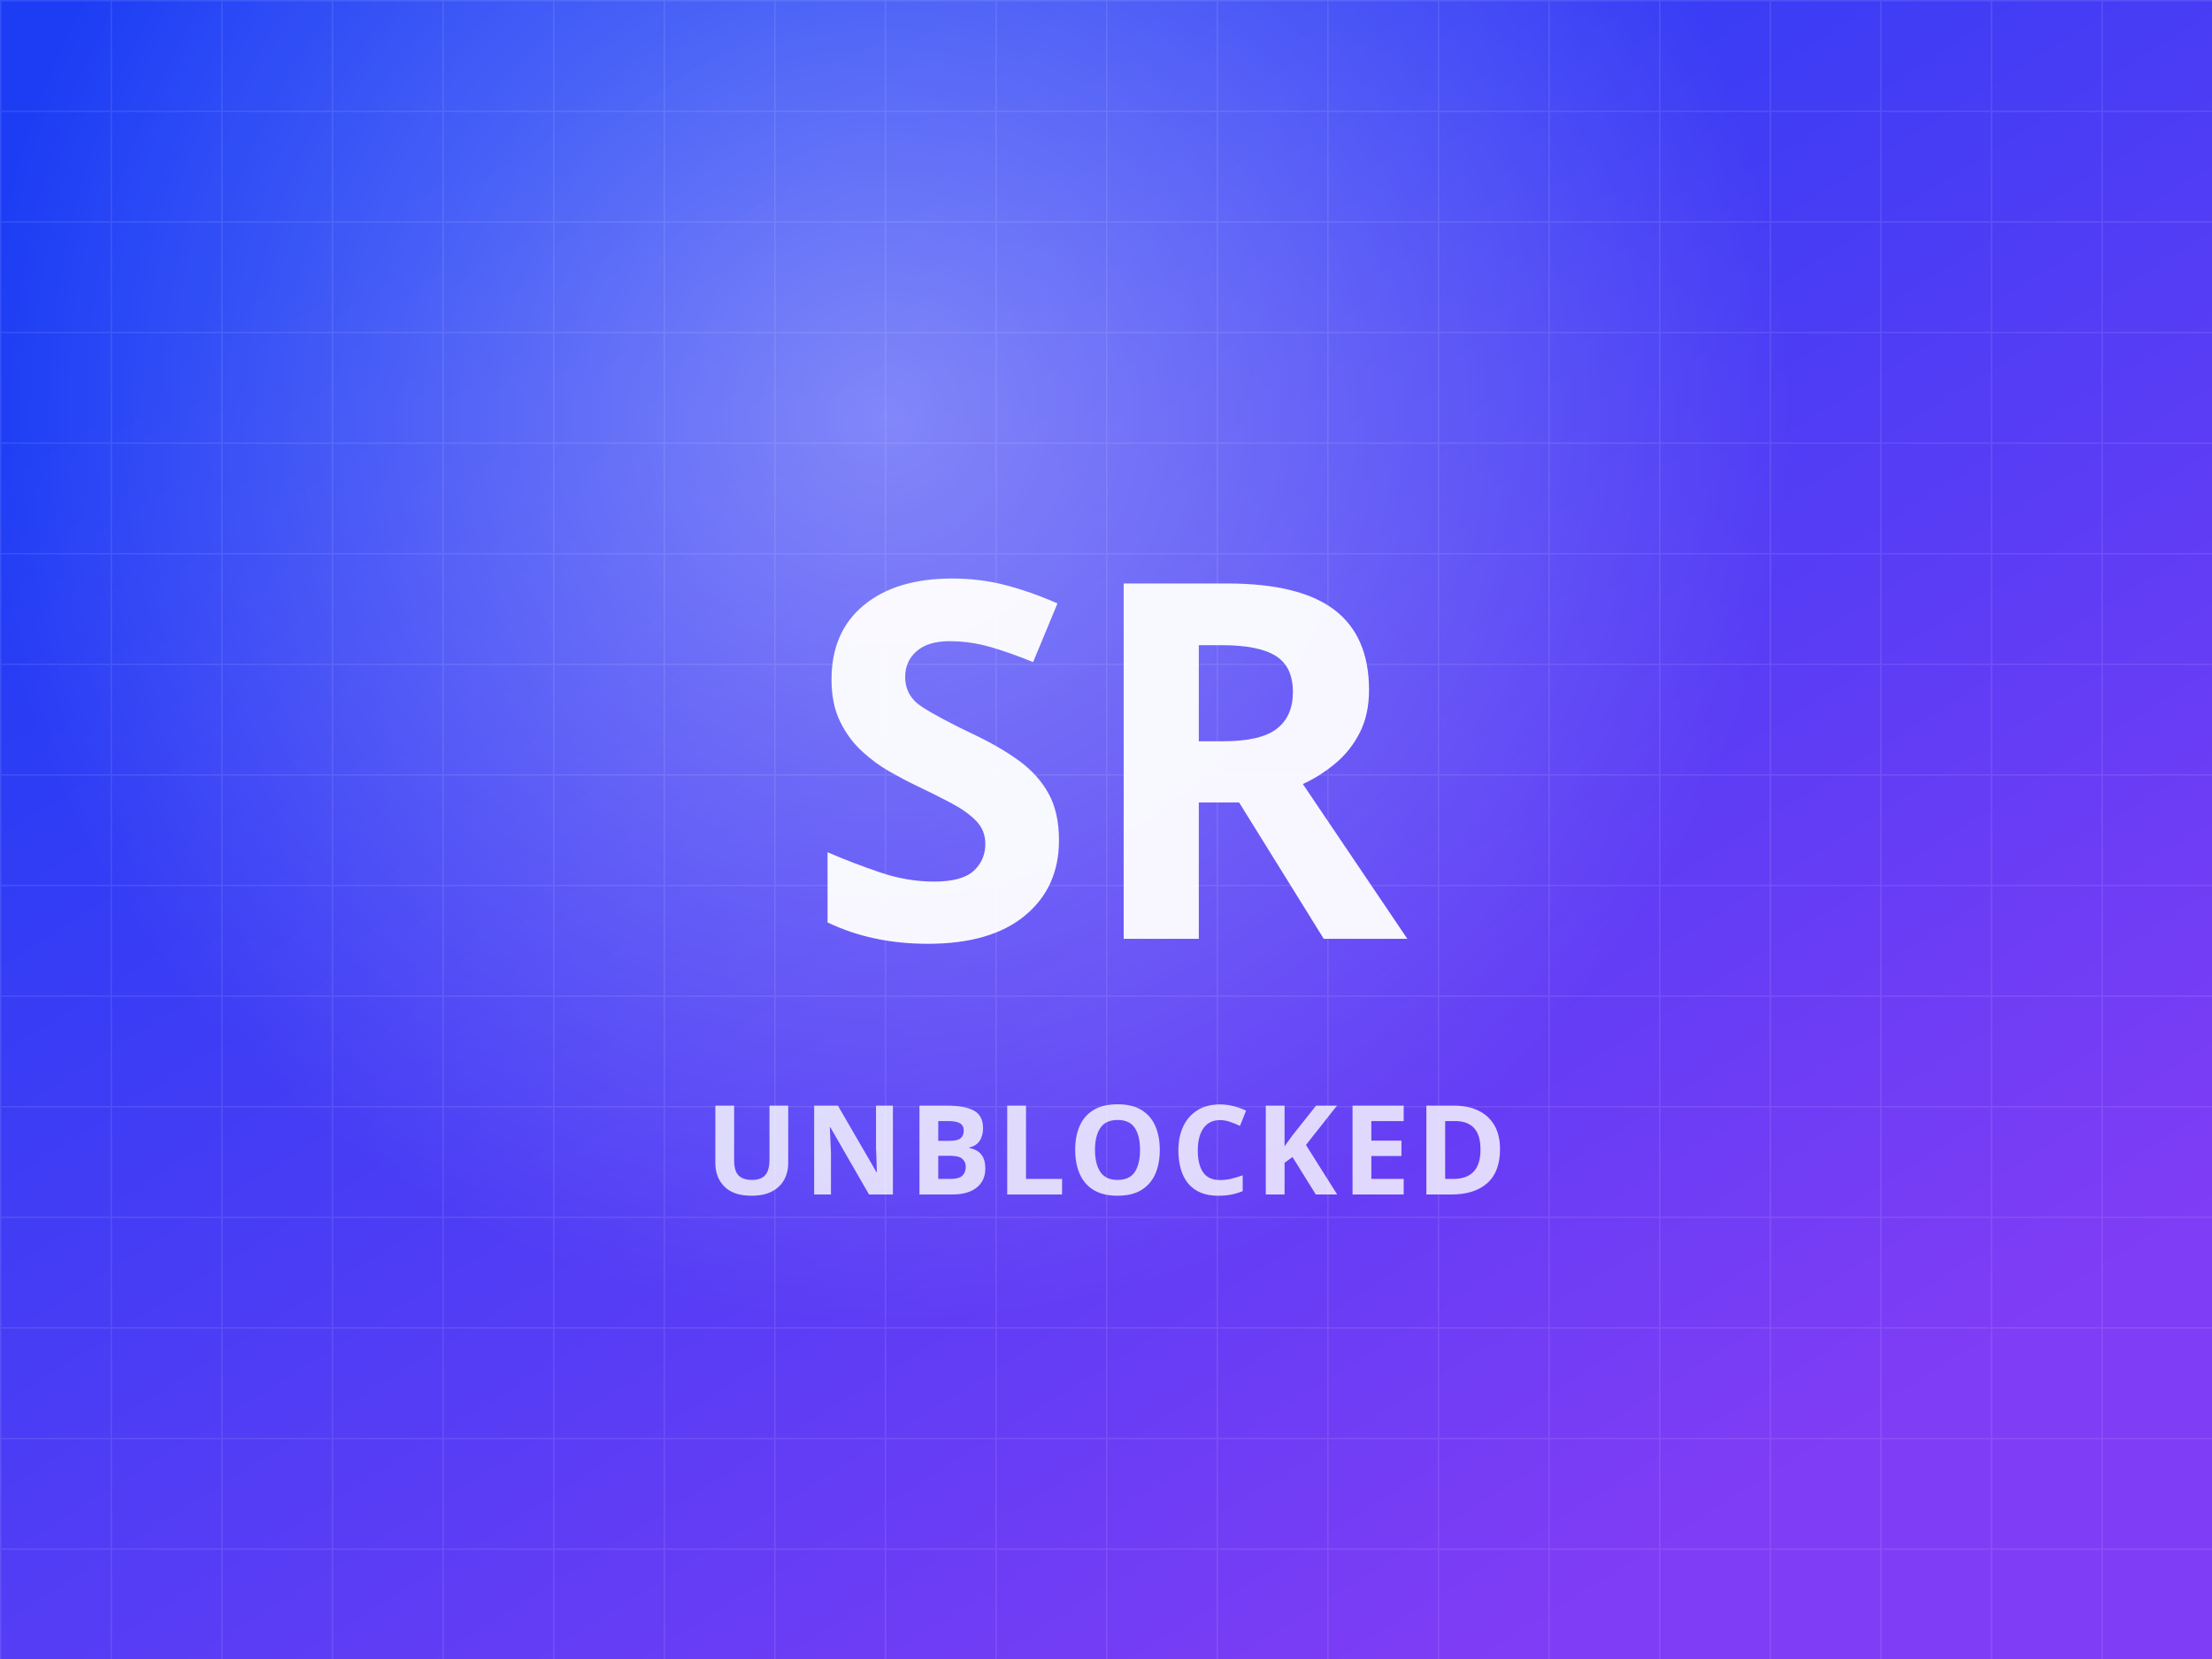
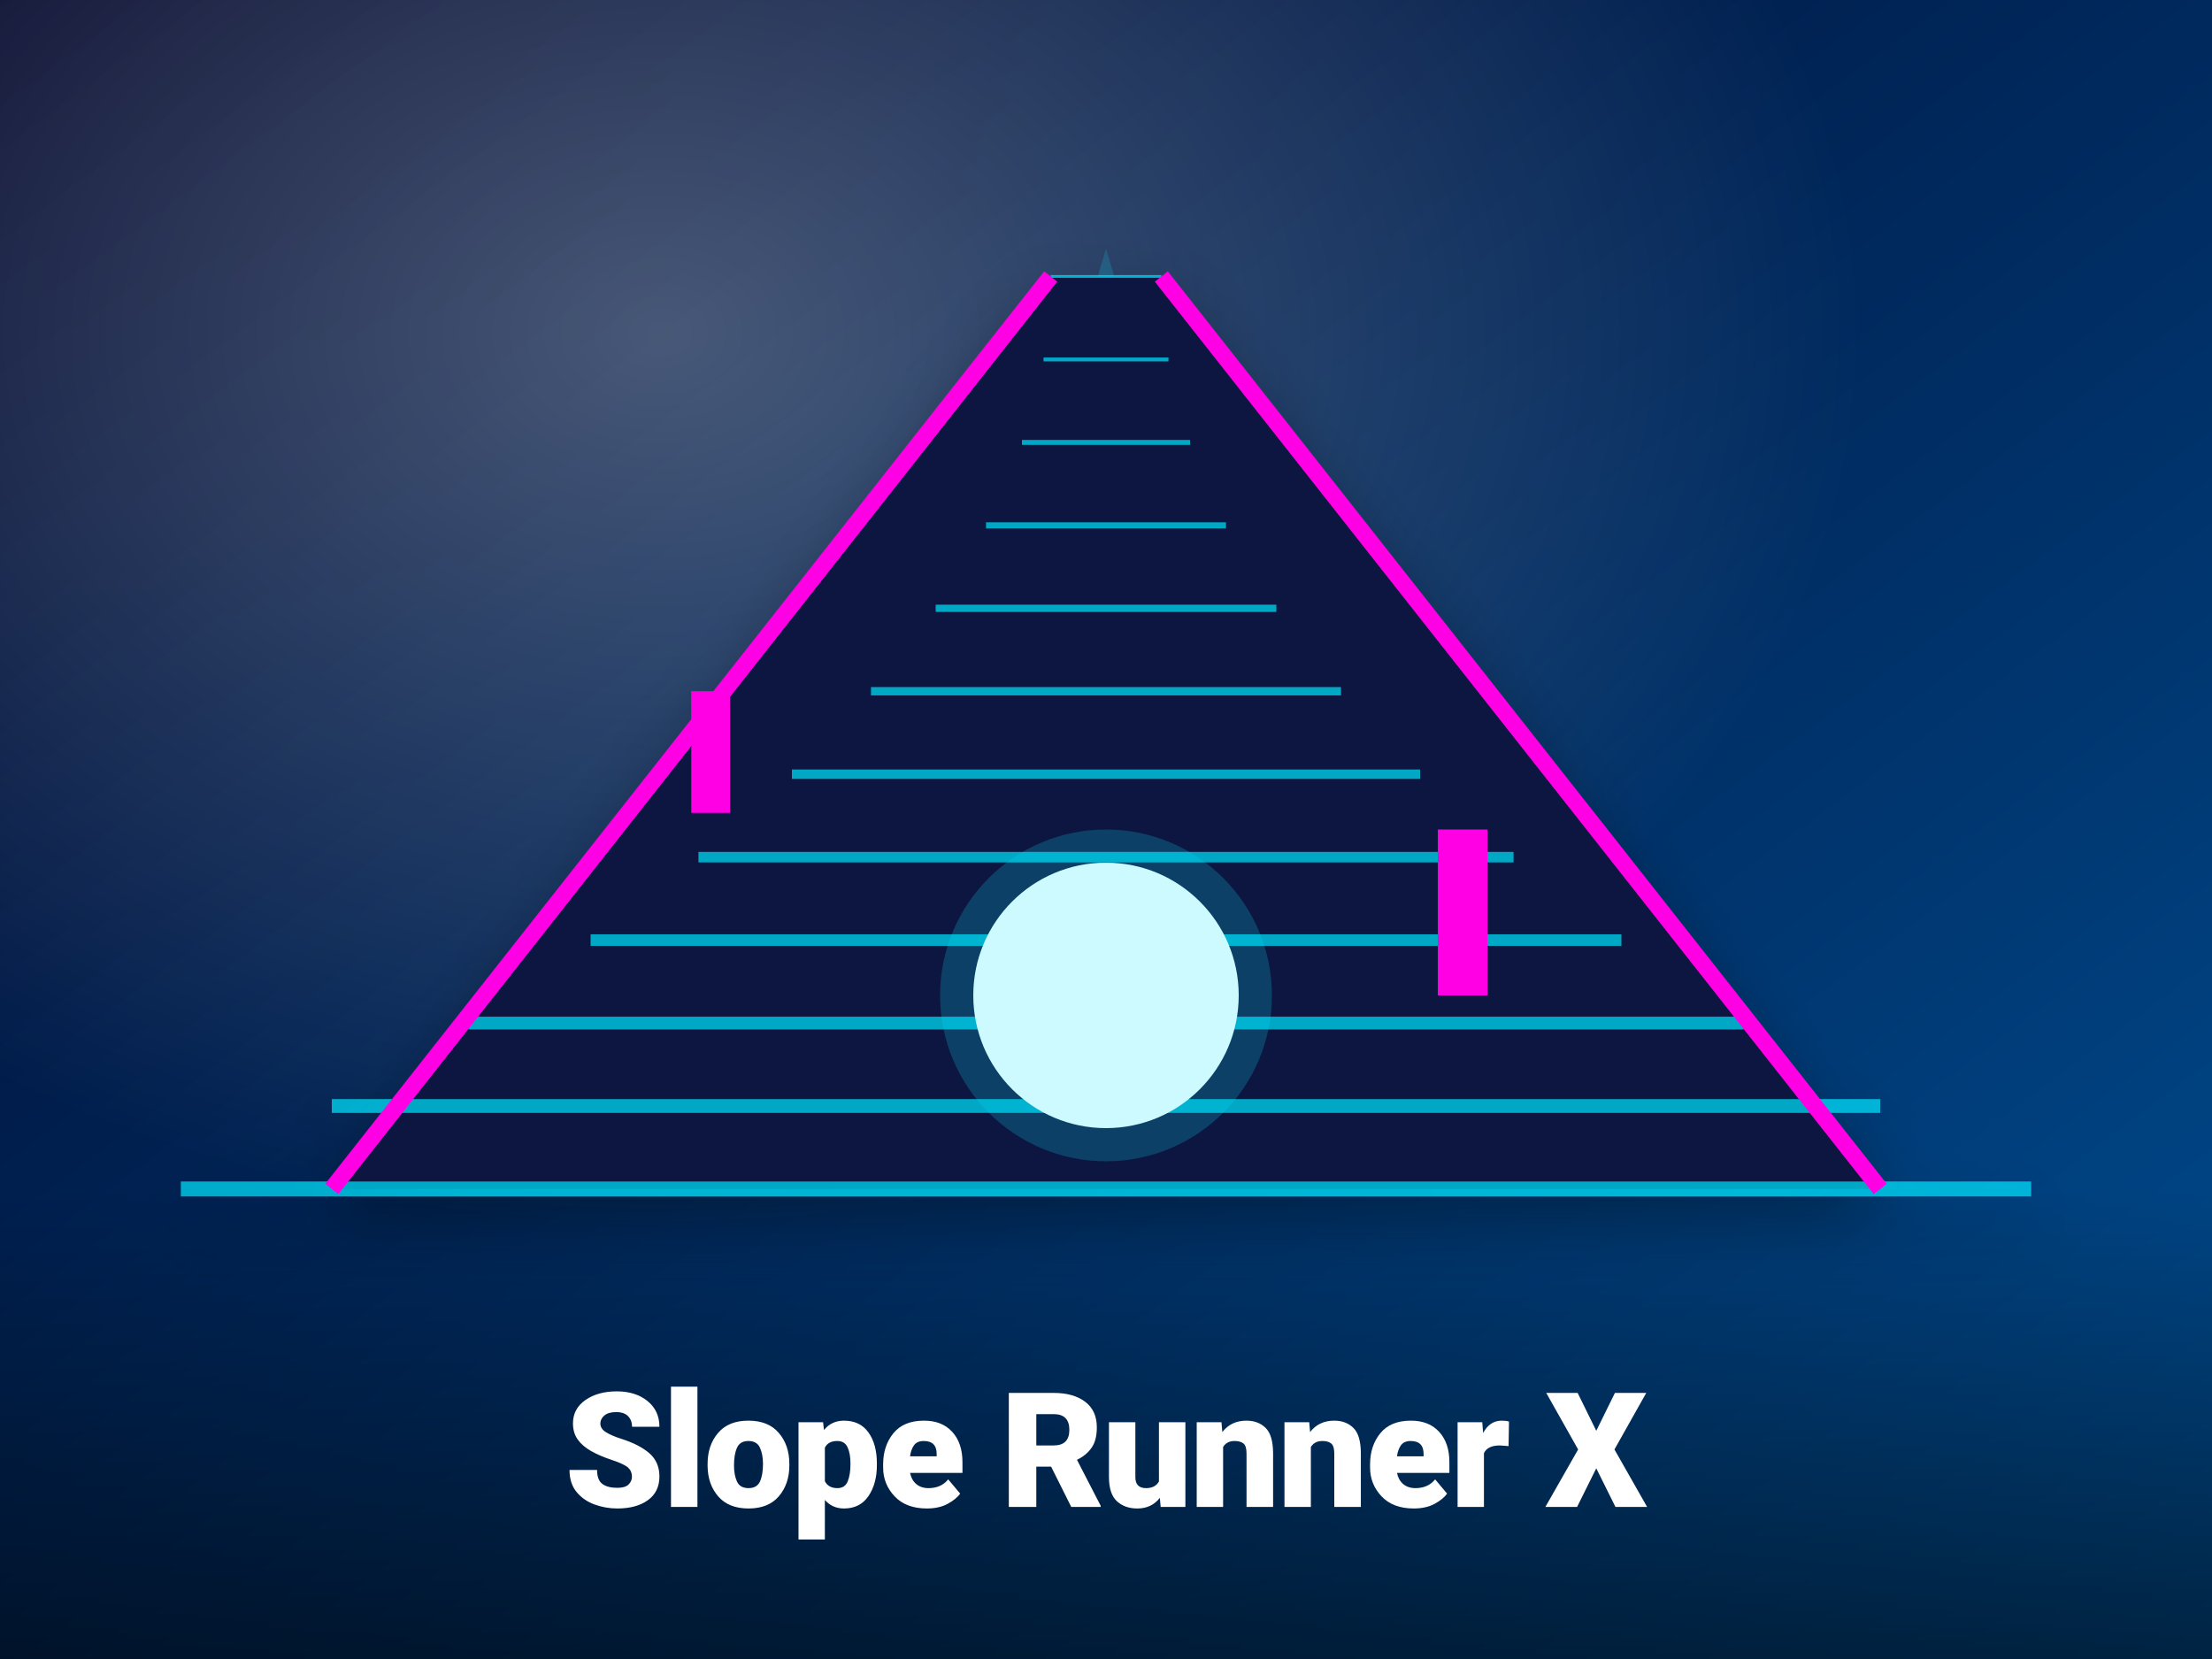
<svg xmlns="http://www.w3.org/2000/svg" width="800" height="600" viewBox="0 0 800 600" role="img" aria-label="Slope Runner X">
  <defs>
-     <linearGradient id="g" gradientTransform="rotate(50 .5 .5)">
-       <stop offset="0%" stop-color="#1d3df5" />
-       <stop offset="100%" stop-color="#7f3df5" />
+     <linearGradient id="bg" x1="0" y1="0" x2="1" y2="1">
+       <stop offset="0" stop-color="#000428" />
+       <stop offset="1" stop-color="#004e92" />
    </linearGradient>
-     <radialGradient id="glow">
-       <stop offset="0%" stop-color="#ffffff" stop-opacity=".38" />
-       <stop offset="100%" stop-color="#ffffff" stop-opacity="0" />
+     <radialGradient id="hl" cx=".3" cy=".2" r=".9">
+       <stop offset="0" stop-color="#fff" stop-opacity=".28" />
+       <stop offset=".6" stop-color="#fff" stop-opacity="0" />
    </radialGradient>
-     <pattern id="grid" width="40" height="40" patternUnits="userSpaceOnUse">
-       <path d="M40 0H0v40" fill="none" stroke="#ffffff" stroke-opacity=".10" stroke-width="1" />
-     </pattern>
+     <linearGradient id="fade" x1="0" y1="0" x2="0" y2="1">
+       <stop offset="0" stop-color="#000" stop-opacity="0" />
+       <stop offset="1" stop-color="#000" stop-opacity=".55" />
+     </linearGradient>
+     <filter id="sh" x="-20%" y="-20%" width="140%" height="140%">
+       <feDropShadow dx="0" dy="10" stdDeviation="12" flood-color="#000" flood-opacity=".35" />
+     </filter>
  </defs>
-   <rect width="800" height="600" fill="url(#g)" />
-   <rect width="800" height="600" fill="url(#grid)" />
-   <circle cx="320" cy="150" r="330" fill="url(#glow)" />
-   <text x="50%" y="46%" text-anchor="middle" dominant-baseline="middle" font-family="ui-sans-serif, system-ui, sans-serif" font-size="180" font-weight="800" fill="#ffffff" fill-opacity=".95">SR</text>
-   <text x="50%" y="72%" text-anchor="middle" font-family="ui-sans-serif, system-ui, sans-serif" font-size="45" font-weight="600" letter-spacing="1.5" fill="#ffffff" fill-opacity=".8">UNBLOCKED</text>
+   <rect width="800" height="600" fill="url(#bg)" />
+   <rect width="800" height="600" fill="url(#hl)" />
+   <g filter="url(#sh)">
+     <polygon points="400,90 300,430 500,430" fill="#00e5ff" opacity=".15" />
+     <polygon points="380,100 420,100 680,430 120,430" fill="#0b1640" />
+     <path d="M380.0 100 H420.0" stroke="#00e5ff" stroke-width="1.0" opacity=".7" />
+     <path d="M377.4 130 H422.6" stroke="#00e5ff" stroke-width="1.4" opacity=".7" />
+     <path d="M369.6 160 H430.4" stroke="#00e5ff" stroke-width="1.8" opacity=".7" />
+     <path d="M356.6 190 H443.4" stroke="#00e5ff" stroke-width="2.2" opacity=".7" />
+     <path d="M338.4 220 H461.6" stroke="#00e5ff" stroke-width="2.6" opacity=".7" />
+     <path d="M315.0 250 H485.0" stroke="#00e5ff" stroke-width="3.0" opacity=".7" />
+     <path d="M286.4 280 H513.6" stroke="#00e5ff" stroke-width="3.4" opacity=".7" />
+     <path d="M252.6 310 H547.4" stroke="#00e5ff" stroke-width="3.8" opacity=".7" />
+     <path d="M213.6 340 H586.4" stroke="#00e5ff" stroke-width="4.2" opacity=".7" />
+     <path d="M169.4 370 H630.6" stroke="#00e5ff" stroke-width="4.6" opacity=".7" />
+     <path d="M120.0 400 H680.0" stroke="#00e5ff" stroke-width="5.0" opacity=".7" />
+     <path d="M65.4 430 H734.6" stroke="#00e5ff" stroke-width="5.4" opacity=".7" />
+     <path d="M380 100 L120 430 M420 100 L680 430" stroke="#ff00e5" stroke-width="6" />
+     <rect x="520" y="300" width="18" height="60" fill="#ff00e5" />
+     <rect x="250" y="250" width="14" height="44" fill="#ff00e5" />
+     <circle cx="400" cy="360" r="48" fill="#fff" />
+     <circle cx="400" cy="360" r="48" fill="url(#hl)" />
+     <circle cx="384" cy="342" r="14" fill="#fff" opacity=".9" />
+     <circle cx="400" cy="360" r="60" fill="#00e5ff" opacity=".2" />
+   </g>
+   <rect y="430" width="800" height="170" fill="url(#fade)" />
+   <text x="400" y="545" text-anchor="middle" font-family="ui-sans-serif,system-ui,-apple-system,Segoe UI,Roboto,sans-serif" font-size="58" font-weight="800" fill="#fff" letter-spacing="-1">Slope Runner X</text>
</svg>
